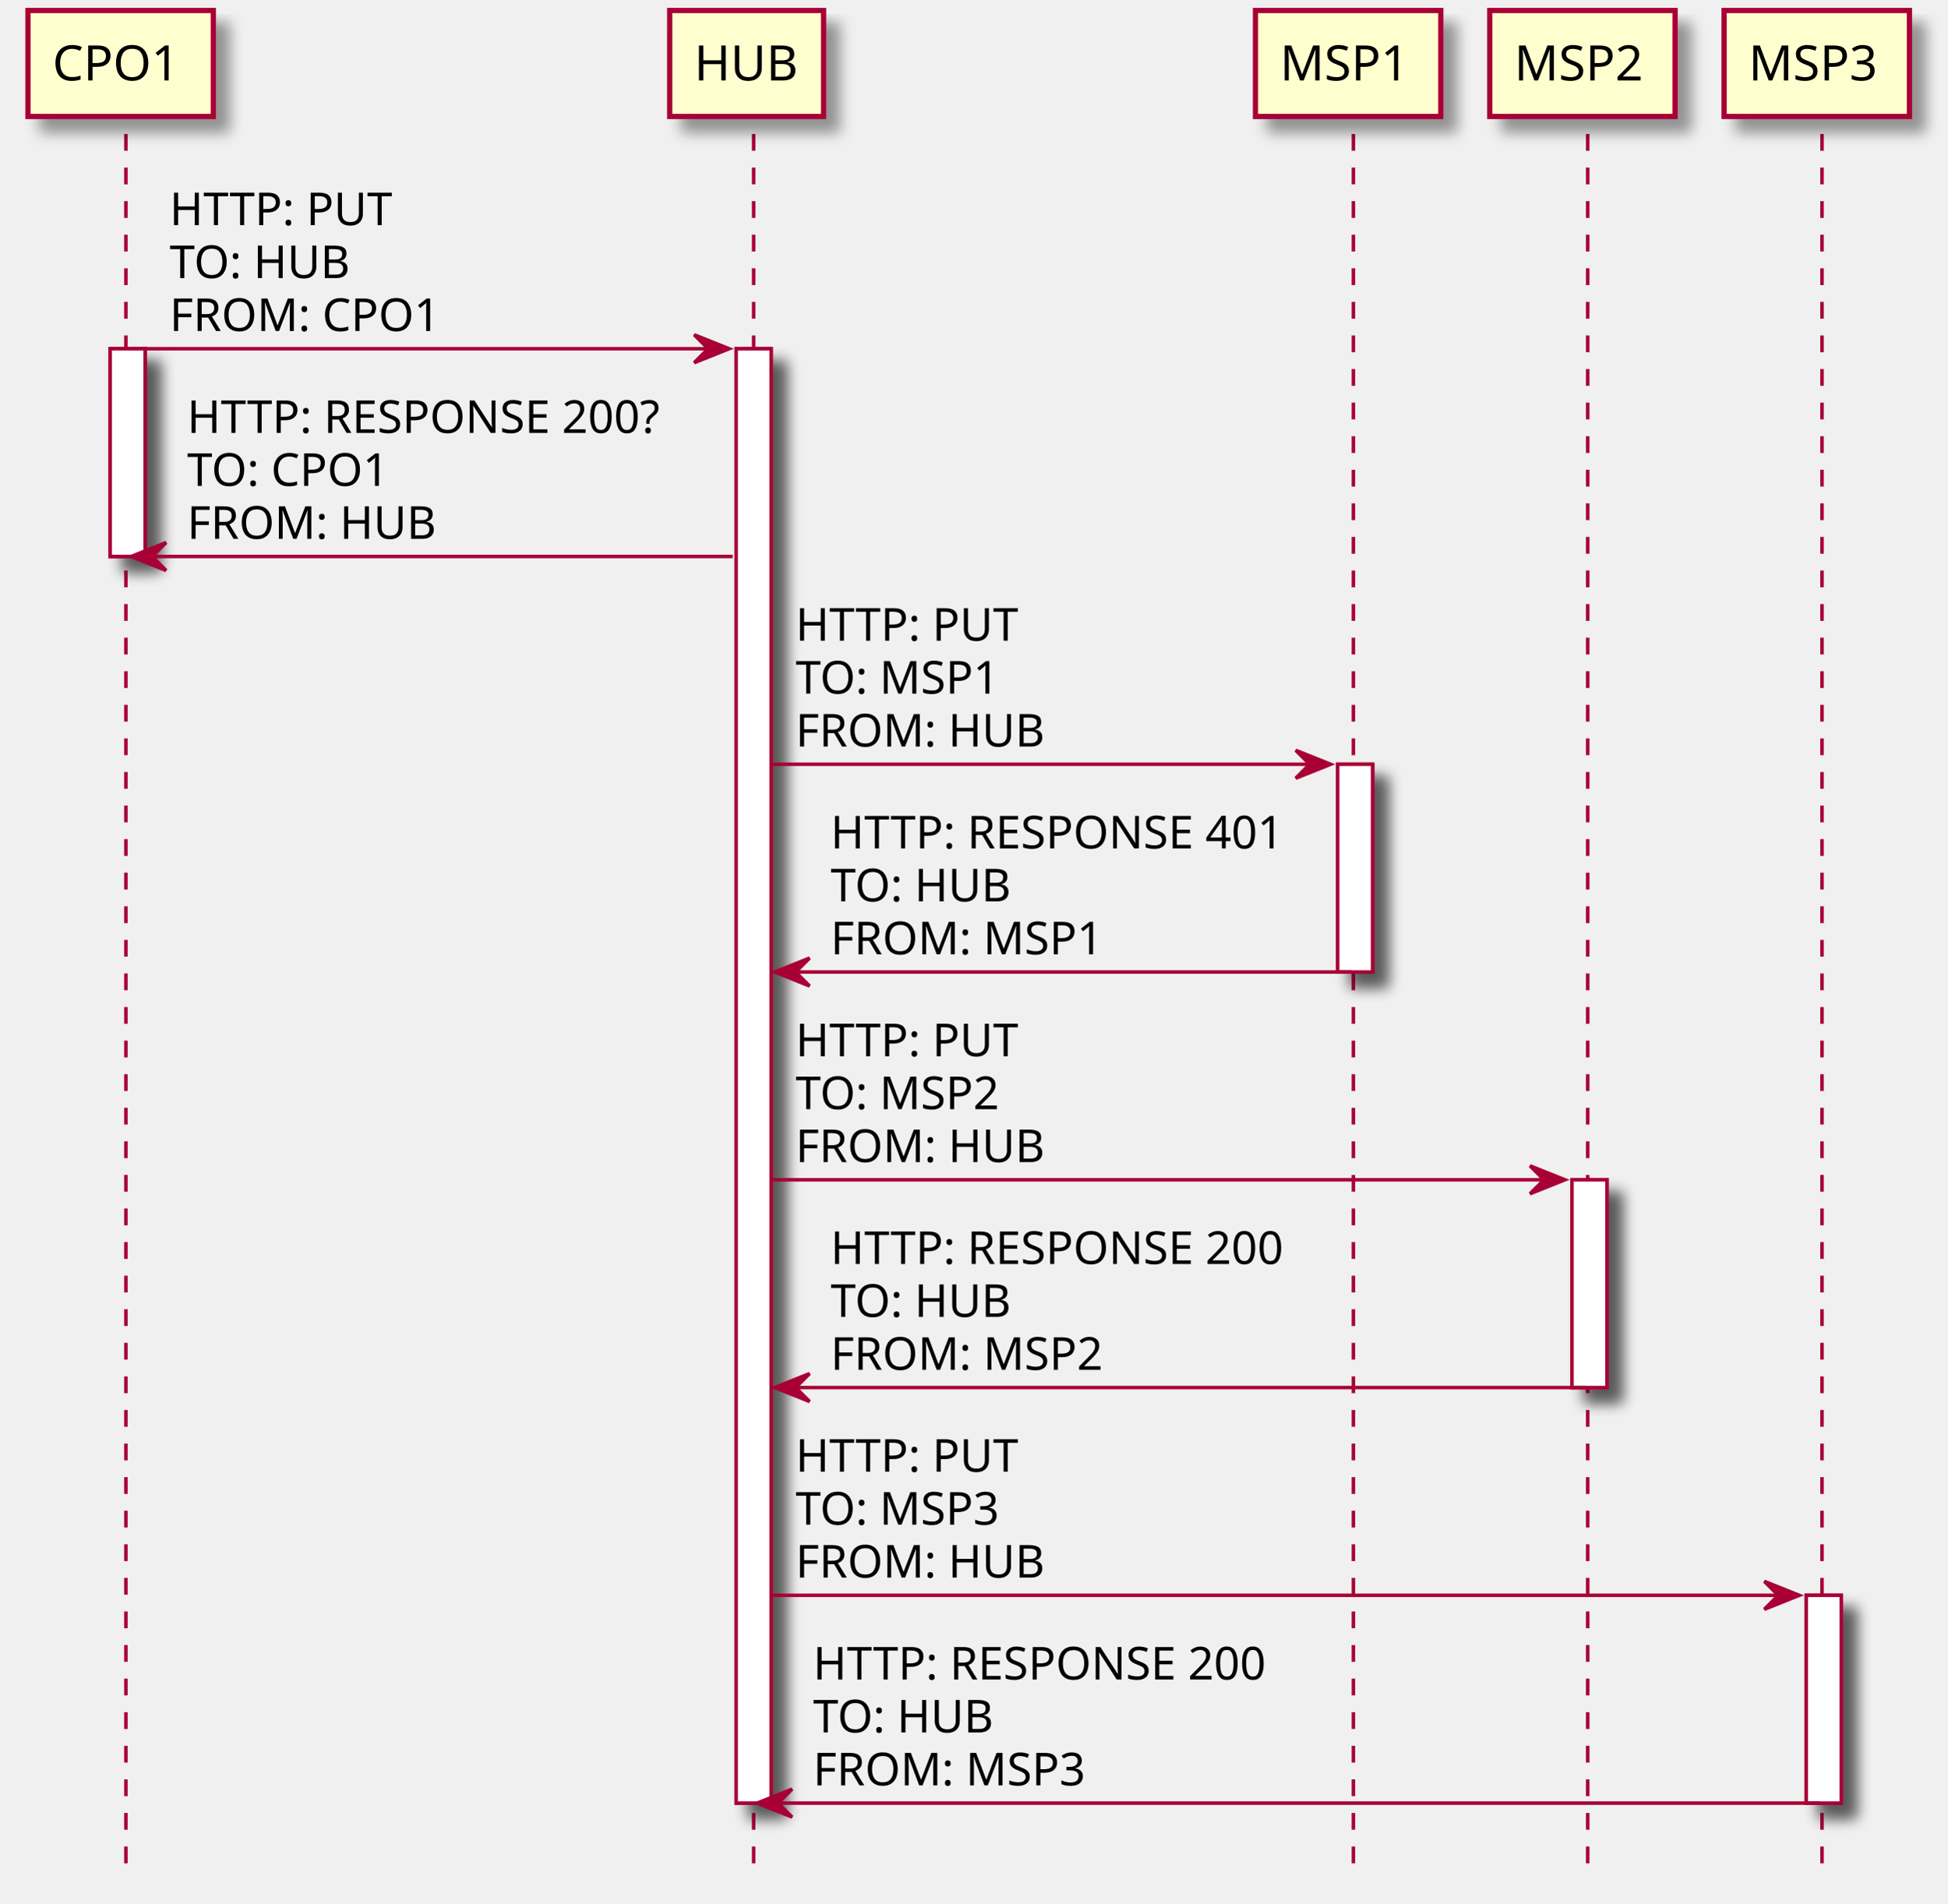
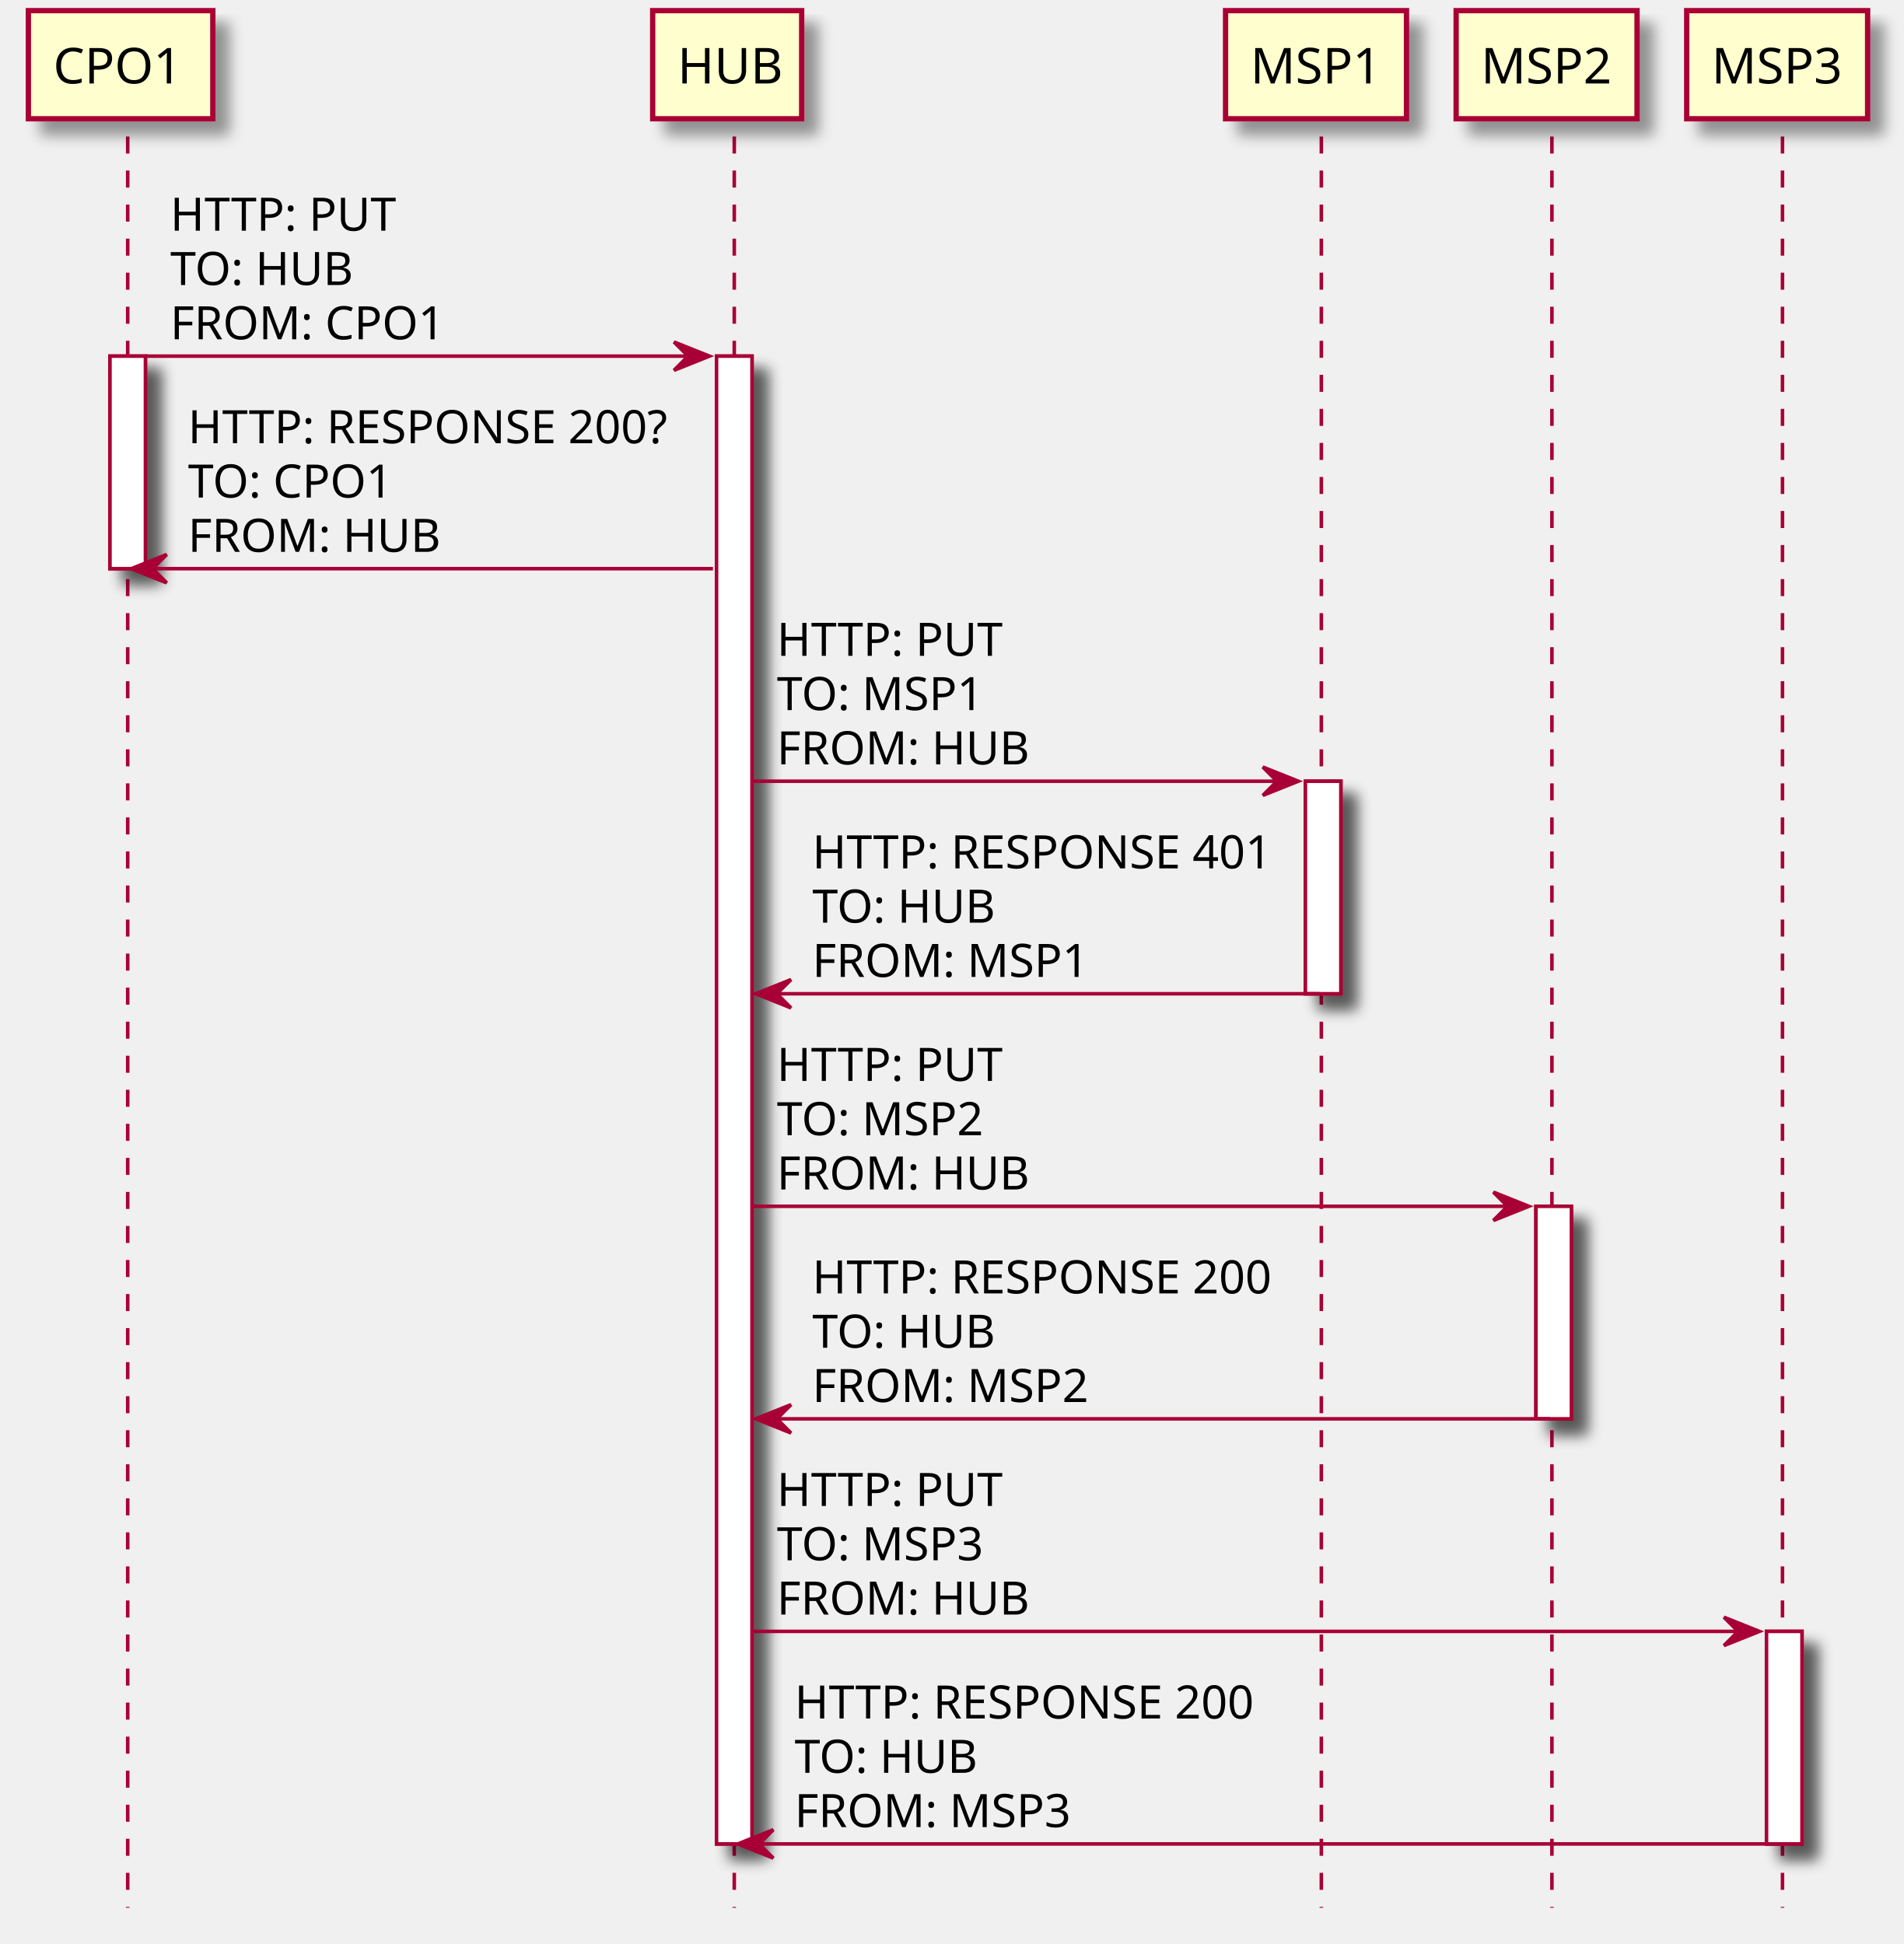
- <svg xmlns="http://www.w3.org/2000/svg" contentScriptType="application/ecmascript" contentStyleType="text/css" height="567.708px" preserveAspectRatio="none" style="width:580px;height:567px;" version="1.1" viewBox="0 0 580 567" width="580.208px" zoomAndPan="magnify">
+ <svg xmlns="http://www.w3.org/2000/svg" contentScriptType="application/ecmascript" contentStyleType="text/css" height="571.875px" preserveAspectRatio="none" style="width:559px;height:571px;" version="1.1" viewBox="0 0 559 571" width="559.375px" zoomAndPan="magnify">
  <defs>
    <filter height="300%" id="f21edrmryw3na" width="300%" x="-1" y="-1">
      <feGaussianBlur result="blurOut" stdDeviation="2.083" />
      <feColorMatrix in="blurOut" result="blurOut2" type="matrix" values="0 0 0 0 0 0 0 0 0 0 0 0 0 0 0 0 0 0 .4 0" />
      <feOffset dx="4.167" dy="4.167" in="blurOut2" result="blurOut3" />
      <feBlend in="SourceGraphic" in2="blurOut3" mode="normal" />
    </filter>
  </defs>
  <g>
-     <rect fill="#FFFFFF" filter="url(#f21edrmryw3na)" height="61.873" style="stroke: #A80036; stroke-width: 1.042;" width="10.417" x="32.812" y="103.849" />
-     <rect fill="#FFFFFF" filter="url(#f21edrmryw3na)" height="433.114" style="stroke: #A80036; stroke-width: 1.042;" width="10.417" x="219.271" y="103.849" />
-     <rect fill="#FFFFFF" filter="url(#f21edrmryw3na)" height="61.873" style="stroke: #A80036; stroke-width: 1.042;" width="10.417" x="398.438" y="227.596" />
-     <rect fill="#FFFFFF" filter="url(#f21edrmryw3na)" height="61.873" style="stroke: #A80036; stroke-width: 1.042;" width="10.417" x="468.229" y="351.343" />
-     <rect fill="#FFFFFF" filter="url(#f21edrmryw3na)" height="61.873" style="stroke: #A80036; stroke-width: 1.042;" width="10.417" x="538.021" y="475.089" />
-     <line style="stroke: #A80036; stroke-width: 1.042; stroke-dasharray: 5.0,5.0;" x1="37.5" x2="37.5" y1="39.893" y2="555.713" />
-     <line style="stroke: #A80036; stroke-width: 1.042; stroke-dasharray: 5.0,5.0;" x1="224.479" x2="224.479" y1="39.893" y2="555.713" />
-     <line style="stroke: #A80036; stroke-width: 1.042; stroke-dasharray: 5.0,5.0;" x1="403.125" x2="403.125" y1="39.893" y2="555.713" />
-     <line style="stroke: #A80036; stroke-width: 1.042; stroke-dasharray: 5.0,5.0;" x1="472.917" x2="472.917" y1="39.893" y2="555.713" />
-     <line style="stroke: #A80036; stroke-width: 1.042; stroke-dasharray: 5.0,5.0;" x1="542.708" x2="542.708" y1="39.893" y2="555.713" />
-     <rect fill="#FEFECE" filter="url(#f21edrmryw3na)" height="31.559" style="stroke: #A80036; stroke-width: 1.562;" width="55.208" x="8.333" y="3.125" />
-     <text fill="#000000" font-family="sans-serif" font-size="14.583" lengthAdjust="spacingAndGlyphs" textLength="40.625" x="15.625" y="23.953">CPO1</text>
-     <rect fill="#FEFECE" filter="url(#f21edrmryw3na)" height="31.559" style="stroke: #A80036; stroke-width: 1.562;" width="45.833" x="199.479" y="3.125" />
-     <text fill="#000000" font-family="sans-serif" font-size="14.583" lengthAdjust="spacingAndGlyphs" textLength="31.25" x="206.771" y="23.953">HUB</text>
-     <rect fill="#FEFECE" filter="url(#f21edrmryw3na)" height="31.559" style="stroke: #A80036; stroke-width: 1.562;" width="55.208" x="373.958" y="3.125" />
-     <text fill="#000000" font-family="sans-serif" font-size="14.583" lengthAdjust="spacingAndGlyphs" textLength="40.625" x="381.25" y="23.953">MSP1</text>
-     <rect fill="#FEFECE" filter="url(#f21edrmryw3na)" height="31.559" style="stroke: #A80036; stroke-width: 1.562;" width="55.208" x="443.75" y="3.125" />
-     <text fill="#000000" font-family="sans-serif" font-size="14.583" lengthAdjust="spacingAndGlyphs" textLength="40.625" x="451.042" y="23.953">MSP2</text>
-     <rect fill="#FEFECE" filter="url(#f21edrmryw3na)" height="31.559" style="stroke: #A80036; stroke-width: 1.562;" width="55.208" x="513.542" y="3.125" />
-     <text fill="#000000" font-family="sans-serif" font-size="14.583" lengthAdjust="spacingAndGlyphs" textLength="40.625" x="520.833" y="23.953">MSP3</text>
-     <rect fill="#FFFFFF" filter="url(#f21edrmryw3na)" height="61.873" style="stroke: #A80036; stroke-width: 1.042;" width="10.417" x="32.812" y="103.849" />
-     <rect fill="#FFFFFF" filter="url(#f21edrmryw3na)" height="433.114" style="stroke: #A80036; stroke-width: 1.042;" width="10.417" x="219.271" y="103.849" />
-     <rect fill="#FFFFFF" filter="url(#f21edrmryw3na)" height="61.873" style="stroke: #A80036; stroke-width: 1.042;" width="10.417" x="398.438" y="227.596" />
-     <rect fill="#FFFFFF" filter="url(#f21edrmryw3na)" height="61.873" style="stroke: #A80036; stroke-width: 1.042;" width="10.417" x="468.229" y="351.343" />
-     <rect fill="#FFFFFF" filter="url(#f21edrmryw3na)" height="61.873" style="stroke: #A80036; stroke-width: 1.042;" width="10.417" x="538.021" y="475.089" />
-     <polygon fill="#A80036" points="206.771,99.683,217.188,103.849,206.771,108.016,210.938,103.849" style="stroke: #A80036; stroke-width: 1.042;" />
-     <line style="stroke: #A80036; stroke-width: 1.042;" x1="43.229" x2="213.021" y1="103.849" y2="103.849" />
-     <text fill="#000000" font-family="sans-serif" font-size="13.542" lengthAdjust="spacingAndGlyphs" textLength="67.708" x="50.521" y="67.046">HTTP: PUT</text>
-     <text fill="#000000" font-family="sans-serif" font-size="13.542" lengthAdjust="spacingAndGlyphs" textLength="56.25" x="50.521" y="82.809">TO: HUB</text>
-     <text fill="#000000" font-family="sans-serif" font-size="13.542" lengthAdjust="spacingAndGlyphs" textLength="82.292" x="50.521" y="98.572">FROM: CPO1</text>
-     <polygon fill="#A80036" points="49.479,161.556,39.062,165.723,49.479,169.889,45.312,165.723" style="stroke: #A80036; stroke-width: 1.042;" />
-     <line style="stroke: #A80036; stroke-width: 1.042;" x1="43.229" x2="218.229" y1="165.723" y2="165.723" />
-     <text fill="#000000" font-family="sans-serif" font-size="13.542" lengthAdjust="spacingAndGlyphs" textLength="151.042" x="55.729" y="128.919">HTTP: RESPONSE 200?</text>
-     <text fill="#000000" font-family="sans-serif" font-size="13.542" lengthAdjust="spacingAndGlyphs" textLength="62.5" x="55.729" y="144.682">TO: CPO1</text>
-     <text fill="#000000" font-family="sans-serif" font-size="13.542" lengthAdjust="spacingAndGlyphs" textLength="76.042" x="55.729" y="160.446">FROM: HUB</text>
-     <polygon fill="#A80036" points="385.938,223.429,396.354,227.596,385.938,231.763,390.104,227.596" style="stroke: #A80036; stroke-width: 1.042;" />
-     <line style="stroke: #A80036; stroke-width: 1.042;" x1="229.688" x2="392.188" y1="227.596" y2="227.596" />
-     <text fill="#000000" font-family="sans-serif" font-size="13.542" lengthAdjust="spacingAndGlyphs" textLength="67.708" x="236.979" y="190.792">HTTP: PUT</text>
-     <text fill="#000000" font-family="sans-serif" font-size="13.542" lengthAdjust="spacingAndGlyphs" textLength="63.542" x="236.979" y="206.556">TO: MSP1</text>
-     <text fill="#000000" font-family="sans-serif" font-size="13.542" lengthAdjust="spacingAndGlyphs" textLength="76.042" x="236.979" y="222.319">FROM: HUB</text>
-     <polygon fill="#A80036" points="241.146,285.303,230.729,289.469,241.146,293.636,236.979,289.469" style="stroke: #A80036; stroke-width: 1.042;" />
-     <line style="stroke: #A80036; stroke-width: 1.042;" x1="234.896" x2="402.604" y1="289.469" y2="289.469" />
-     <text fill="#000000" font-family="sans-serif" font-size="13.542" lengthAdjust="spacingAndGlyphs" textLength="143.75" x="247.396" y="252.666">HTTP: RESPONSE 401</text>
-     <text fill="#000000" font-family="sans-serif" font-size="13.542" lengthAdjust="spacingAndGlyphs" textLength="56.25" x="247.396" y="268.429">TO: HUB</text>
-     <text fill="#000000" font-family="sans-serif" font-size="13.542" lengthAdjust="spacingAndGlyphs" textLength="83.333" x="247.396" y="284.192">FROM: MSP1</text>
-     <polygon fill="#A80036" points="455.729,347.176,466.146,351.343,455.729,355.509,459.896,351.343" style="stroke: #A80036; stroke-width: 1.042;" />
-     <line style="stroke: #A80036; stroke-width: 1.042;" x1="229.688" x2="461.979" y1="351.343" y2="351.343" />
-     <text fill="#000000" font-family="sans-serif" font-size="13.542" lengthAdjust="spacingAndGlyphs" textLength="67.708" x="236.979" y="314.539">HTTP: PUT</text>
-     <text fill="#000000" font-family="sans-serif" font-size="13.542" lengthAdjust="spacingAndGlyphs" textLength="63.542" x="236.979" y="330.302">TO: MSP2</text>
-     <text fill="#000000" font-family="sans-serif" font-size="13.542" lengthAdjust="spacingAndGlyphs" textLength="76.042" x="236.979" y="346.066">FROM: HUB</text>
-     <polygon fill="#A80036" points="241.146,409.05,230.729,413.216,241.146,417.383,236.979,413.216" style="stroke: #A80036; stroke-width: 1.042;" />
-     <line style="stroke: #A80036; stroke-width: 1.042;" x1="234.896" x2="472.396" y1="413.216" y2="413.216" />
-     <text fill="#000000" font-family="sans-serif" font-size="13.542" lengthAdjust="spacingAndGlyphs" textLength="143.75" x="247.396" y="376.413">HTTP: RESPONSE 200</text>
-     <text fill="#000000" font-family="sans-serif" font-size="13.542" lengthAdjust="spacingAndGlyphs" textLength="56.25" x="247.396" y="392.176">TO: HUB</text>
-     <text fill="#000000" font-family="sans-serif" font-size="13.542" lengthAdjust="spacingAndGlyphs" textLength="83.333" x="247.396" y="407.939">FROM: MSP2</text>
-     <polygon fill="#A80036" points="525.521,470.923,535.938,475.089,525.521,479.256,529.688,475.089" style="stroke: #A80036; stroke-width: 1.042;" />
-     <line style="stroke: #A80036; stroke-width: 1.042;" x1="229.688" x2="531.771" y1="475.089" y2="475.089" />
-     <text fill="#000000" font-family="sans-serif" font-size="13.542" lengthAdjust="spacingAndGlyphs" textLength="67.708" x="236.979" y="438.286">HTTP: PUT</text>
-     <text fill="#000000" font-family="sans-serif" font-size="13.542" lengthAdjust="spacingAndGlyphs" textLength="63.542" x="236.979" y="454.049">TO: MSP3</text>
-     <text fill="#000000" font-family="sans-serif" font-size="13.542" lengthAdjust="spacingAndGlyphs" textLength="76.042" x="236.979" y="469.812">FROM: HUB</text>
-     <polygon fill="#A80036" points="235.938,532.796,225.521,536.963,235.938,541.13,231.771,536.963" style="stroke: #A80036; stroke-width: 1.042;" />
-     <line style="stroke: #A80036; stroke-width: 1.042;" x1="229.688" x2="542.188" y1="536.963" y2="536.963" />
-     <text fill="#000000" font-family="sans-serif" font-size="13.542" lengthAdjust="spacingAndGlyphs" textLength="143.75" x="242.188" y="500.159">HTTP: RESPONSE 200</text>
-     <text fill="#000000" font-family="sans-serif" font-size="13.542" lengthAdjust="spacingAndGlyphs" textLength="56.25" x="242.188" y="515.923">TO: HUB</text>
-     <text fill="#000000" font-family="sans-serif" font-size="13.542" lengthAdjust="spacingAndGlyphs" textLength="83.333" x="242.188" y="531.686">FROM: MSP3</text>
+     <rect fill="#FFFFFF" filter="url(#f21edrmryw3na)" height="62.429" style="stroke: #A80036; stroke-width: 1.042;" width="10.417" x="32.292" y="104.604" />
+     <rect fill="#FFFFFF" filter="url(#f21edrmryw3na)" height="437.002" style="stroke: #A80036; stroke-width: 1.042;" width="10.417" x="210.417" y="104.604" />
+     <rect fill="#FFFFFF" filter="url(#f21edrmryw3na)" height="62.429" style="stroke: #A80036; stroke-width: 1.042;" width="10.417" x="383.333" y="229.462" />
+     <rect fill="#FFFFFF" filter="url(#f21edrmryw3na)" height="62.429" style="stroke: #A80036; stroke-width: 1.042;" width="10.417" x="451.042" y="354.319" />
+     <rect fill="#FFFFFF" filter="url(#f21edrmryw3na)" height="62.429" style="stroke: #A80036; stroke-width: 1.042;" width="10.417" x="518.75" y="479.177" />
+     <line style="stroke: #A80036; stroke-width: 1.042; stroke-dasharray: 5.0,5.0;" x1="37.5" x2="37.5" y1="40.092" y2="560.356" />
+     <line style="stroke: #A80036; stroke-width: 1.042; stroke-dasharray: 5.0,5.0;" x1="215.625" x2="215.625" y1="40.092" y2="560.356" />
+     <line style="stroke: #A80036; stroke-width: 1.042; stroke-dasharray: 5.0,5.0;" x1="388.021" x2="388.021" y1="40.092" y2="560.356" />
+     <line style="stroke: #A80036; stroke-width: 1.042; stroke-dasharray: 5.0,5.0;" x1="455.729" x2="455.729" y1="40.092" y2="560.356" />
+     <line style="stroke: #A80036; stroke-width: 1.042; stroke-dasharray: 5.0,5.0;" x1="523.438" x2="523.438" y1="40.092" y2="560.356" />
+     <rect fill="#FEFECE" filter="url(#f21edrmryw3na)" height="31.759" style="stroke: #A80036; stroke-width: 1.562;" width="54.167" x="8.333" y="3.125" />
+     <text fill="#000000" font-family="sans-serif" font-size="14.583" lengthAdjust="spacingAndGlyphs" textLength="39.583" x="15.625" y="24.516">CPO1</text>
+     <rect fill="#FEFECE" filter="url(#f21edrmryw3na)" height="31.759" style="stroke: #A80036; stroke-width: 1.562;" width="43.75" x="191.667" y="3.125" />
+     <text fill="#000000" font-family="sans-serif" font-size="14.583" lengthAdjust="spacingAndGlyphs" textLength="29.167" x="198.958" y="24.516">HUB</text>
+     <rect fill="#FEFECE" filter="url(#f21edrmryw3na)" height="31.759" style="stroke: #A80036; stroke-width: 1.562;" width="53.125" x="359.896" y="3.125" />
+     <text fill="#000000" font-family="sans-serif" font-size="14.583" lengthAdjust="spacingAndGlyphs" textLength="38.542" x="367.188" y="24.516">MSP1</text>
+     <rect fill="#FEFECE" filter="url(#f21edrmryw3na)" height="31.759" style="stroke: #A80036; stroke-width: 1.562;" width="53.125" x="427.604" y="3.125" />
+     <text fill="#000000" font-family="sans-serif" font-size="14.583" lengthAdjust="spacingAndGlyphs" textLength="38.542" x="434.896" y="24.516">MSP2</text>
+     <rect fill="#FEFECE" filter="url(#f21edrmryw3na)" height="31.759" style="stroke: #A80036; stroke-width: 1.562;" width="53.125" x="495.312" y="3.125" />
+     <text fill="#000000" font-family="sans-serif" font-size="14.583" lengthAdjust="spacingAndGlyphs" textLength="38.542" x="502.604" y="24.516">MSP3</text>
+     <rect fill="#FFFFFF" filter="url(#f21edrmryw3na)" height="62.429" style="stroke: #A80036; stroke-width: 1.042;" width="10.417" x="32.292" y="104.604" />
+     <rect fill="#FFFFFF" filter="url(#f21edrmryw3na)" height="437.002" style="stroke: #A80036; stroke-width: 1.042;" width="10.417" x="210.417" y="104.604" />
+     <rect fill="#FFFFFF" filter="url(#f21edrmryw3na)" height="62.429" style="stroke: #A80036; stroke-width: 1.042;" width="10.417" x="383.333" y="229.462" />
+     <rect fill="#FFFFFF" filter="url(#f21edrmryw3na)" height="62.429" style="stroke: #A80036; stroke-width: 1.042;" width="10.417" x="451.042" y="354.319" />
+     <rect fill="#FFFFFF" filter="url(#f21edrmryw3na)" height="62.429" style="stroke: #A80036; stroke-width: 1.042;" width="10.417" x="518.75" y="479.177" />
+     <polygon fill="#A80036" points="197.917,100.437,208.333,104.604,197.917,108.771,202.083,104.604" style="stroke: #A80036; stroke-width: 1.042;" />
+     <line style="stroke: #A80036; stroke-width: 1.042;" x1="42.708" x2="204.167" y1="104.604" y2="104.604" />
+     <text fill="#000000" font-family="sans-serif" font-size="13.542" lengthAdjust="spacingAndGlyphs" textLength="67.708" x="50" y="67.767">HTTP: PUT</text>
+     <text fill="#000000" font-family="sans-serif" font-size="13.542" lengthAdjust="spacingAndGlyphs" textLength="54.167" x="50" y="83.716">TO: HUB</text>
+     <text fill="#000000" font-family="sans-serif" font-size="13.542" lengthAdjust="spacingAndGlyphs" textLength="81.25" x="50" y="99.664">FROM: CPO1</text>
+     <polygon fill="#A80036" points="48.958,162.866,38.542,167.033,48.958,171.2,44.792,167.033" style="stroke: #A80036; stroke-width: 1.042;" />
+     <line style="stroke: #A80036; stroke-width: 1.042;" x1="42.708" x2="209.375" y1="167.033" y2="167.033" />
+     <text fill="#000000" font-family="sans-serif" font-size="13.542" lengthAdjust="spacingAndGlyphs" textLength="142.708" x="55.208" y="130.196">HTTP: RESPONSE 200?</text>
+     <text fill="#000000" font-family="sans-serif" font-size="13.542" lengthAdjust="spacingAndGlyphs" textLength="62.5" x="55.208" y="146.145">TO: CPO1</text>
+     <text fill="#000000" font-family="sans-serif" font-size="13.542" lengthAdjust="spacingAndGlyphs" textLength="72.917" x="55.208" y="162.093">FROM: HUB</text>
+     <polygon fill="#A80036" points="370.833,225.295,381.25,229.462,370.833,233.628,375,229.462" style="stroke: #A80036; stroke-width: 1.042;" />
+     <line style="stroke: #A80036; stroke-width: 1.042;" x1="220.833" x2="377.083" y1="229.462" y2="229.462" />
+     <text fill="#000000" font-family="sans-serif" font-size="13.542" lengthAdjust="spacingAndGlyphs" textLength="67.708" x="228.125" y="192.625">HTTP: PUT</text>
+     <text fill="#000000" font-family="sans-serif" font-size="13.542" lengthAdjust="spacingAndGlyphs" textLength="61.458" x="228.125" y="208.573">TO: MSP1</text>
+     <text fill="#000000" font-family="sans-serif" font-size="13.542" lengthAdjust="spacingAndGlyphs" textLength="72.917" x="228.125" y="224.522">FROM: HUB</text>
+     <polygon fill="#A80036" points="232.292,287.724,221.875,291.89,232.292,296.057,228.125,291.89" style="stroke: #A80036; stroke-width: 1.042;" />
+     <line style="stroke: #A80036; stroke-width: 1.042;" x1="226.042" x2="387.5" y1="291.89" y2="291.89" />
+     <text fill="#000000" font-family="sans-serif" font-size="13.542" lengthAdjust="spacingAndGlyphs" textLength="137.5" x="238.542" y="255.054">HTTP: RESPONSE 401</text>
+     <text fill="#000000" font-family="sans-serif" font-size="13.542" lengthAdjust="spacingAndGlyphs" textLength="54.167" x="238.542" y="271.002">TO: HUB</text>
+     <text fill="#000000" font-family="sans-serif" font-size="13.542" lengthAdjust="spacingAndGlyphs" textLength="80.208" x="238.542" y="286.951">FROM: MSP1</text>
+     <polygon fill="#A80036" points="438.542,350.153,448.958,354.319,438.542,358.486,442.708,354.319" style="stroke: #A80036; stroke-width: 1.042;" />
+     <line style="stroke: #A80036; stroke-width: 1.042;" x1="220.833" x2="444.792" y1="354.319" y2="354.319" />
+     <text fill="#000000" font-family="sans-serif" font-size="13.542" lengthAdjust="spacingAndGlyphs" textLength="67.708" x="228.125" y="317.483">HTTP: PUT</text>
+     <text fill="#000000" font-family="sans-serif" font-size="13.542" lengthAdjust="spacingAndGlyphs" textLength="61.458" x="228.125" y="333.431">TO: MSP2</text>
+     <text fill="#000000" font-family="sans-serif" font-size="13.542" lengthAdjust="spacingAndGlyphs" textLength="72.917" x="228.125" y="349.38">FROM: HUB</text>
+     <polygon fill="#A80036" points="232.292,412.581,221.875,416.748,232.292,420.915,228.125,416.748" style="stroke: #A80036; stroke-width: 1.042;" />
+     <line style="stroke: #A80036; stroke-width: 1.042;" x1="226.042" x2="455.208" y1="416.748" y2="416.748" />
+     <text fill="#000000" font-family="sans-serif" font-size="13.542" lengthAdjust="spacingAndGlyphs" textLength="137.5" x="238.542" y="379.911">HTTP: RESPONSE 200</text>
+     <text fill="#000000" font-family="sans-serif" font-size="13.542" lengthAdjust="spacingAndGlyphs" textLength="54.167" x="238.542" y="395.86">TO: HUB</text>
+     <text fill="#000000" font-family="sans-serif" font-size="13.542" lengthAdjust="spacingAndGlyphs" textLength="80.208" x="238.542" y="411.808">FROM: MSP2</text>
+     <polygon fill="#A80036" points="506.25,475.01,516.667,479.177,506.25,483.344,510.417,479.177" style="stroke: #A80036; stroke-width: 1.042;" />
+     <line style="stroke: #A80036; stroke-width: 1.042;" x1="220.833" x2="512.5" y1="479.177" y2="479.177" />
+     <text fill="#000000" font-family="sans-serif" font-size="13.542" lengthAdjust="spacingAndGlyphs" textLength="67.708" x="228.125" y="442.34">HTTP: PUT</text>
+     <text fill="#000000" font-family="sans-serif" font-size="13.542" lengthAdjust="spacingAndGlyphs" textLength="61.458" x="228.125" y="458.289">TO: MSP3</text>
+     <text fill="#000000" font-family="sans-serif" font-size="13.542" lengthAdjust="spacingAndGlyphs" textLength="72.917" x="228.125" y="474.237">FROM: HUB</text>
+     <polygon fill="#A80036" points="227.083,537.439,216.667,541.606,227.083,545.772,222.917,541.606" style="stroke: #A80036; stroke-width: 1.042;" />
+     <line style="stroke: #A80036; stroke-width: 1.042;" x1="220.833" x2="522.917" y1="541.606" y2="541.606" />
+     <text fill="#000000" font-family="sans-serif" font-size="13.542" lengthAdjust="spacingAndGlyphs" textLength="137.5" x="233.333" y="504.769">HTTP: RESPONSE 200</text>
+     <text fill="#000000" font-family="sans-serif" font-size="13.542" lengthAdjust="spacingAndGlyphs" textLength="54.167" x="233.333" y="520.717">TO: HUB</text>
+     <text fill="#000000" font-family="sans-serif" font-size="13.542" lengthAdjust="spacingAndGlyphs" textLength="80.208" x="233.333" y="536.666">FROM: MSP3</text>
  </g>
</svg>
